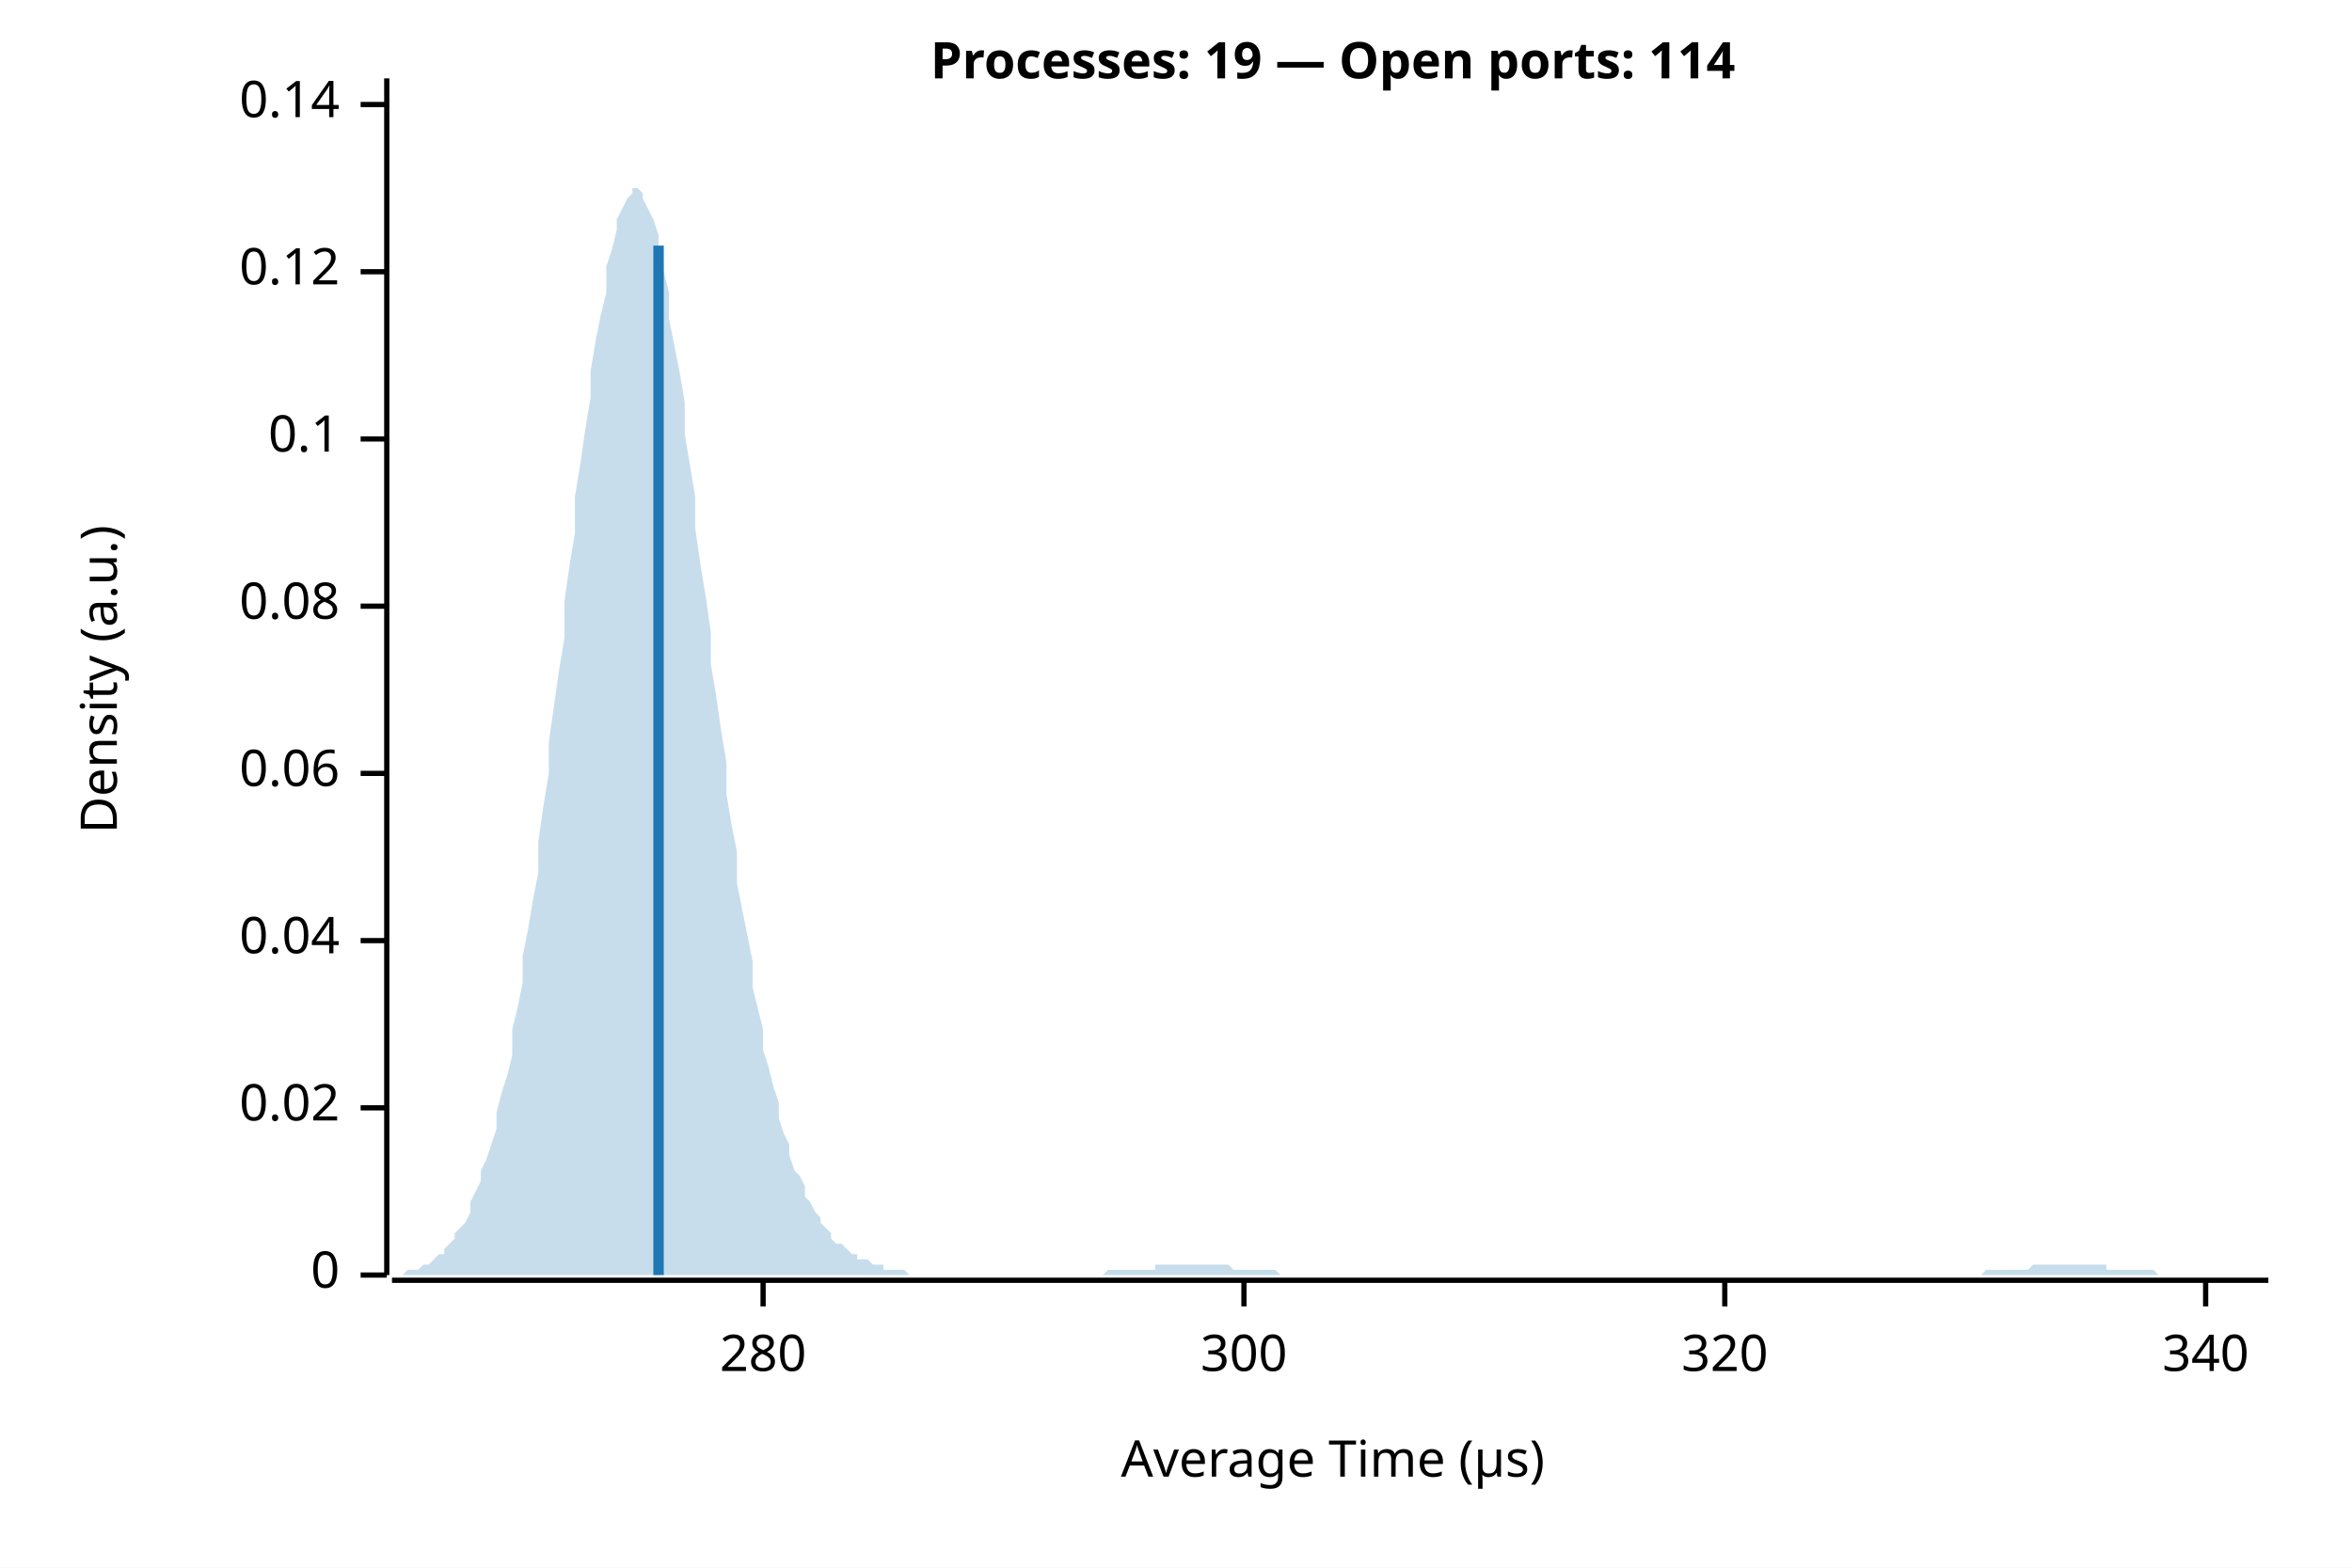
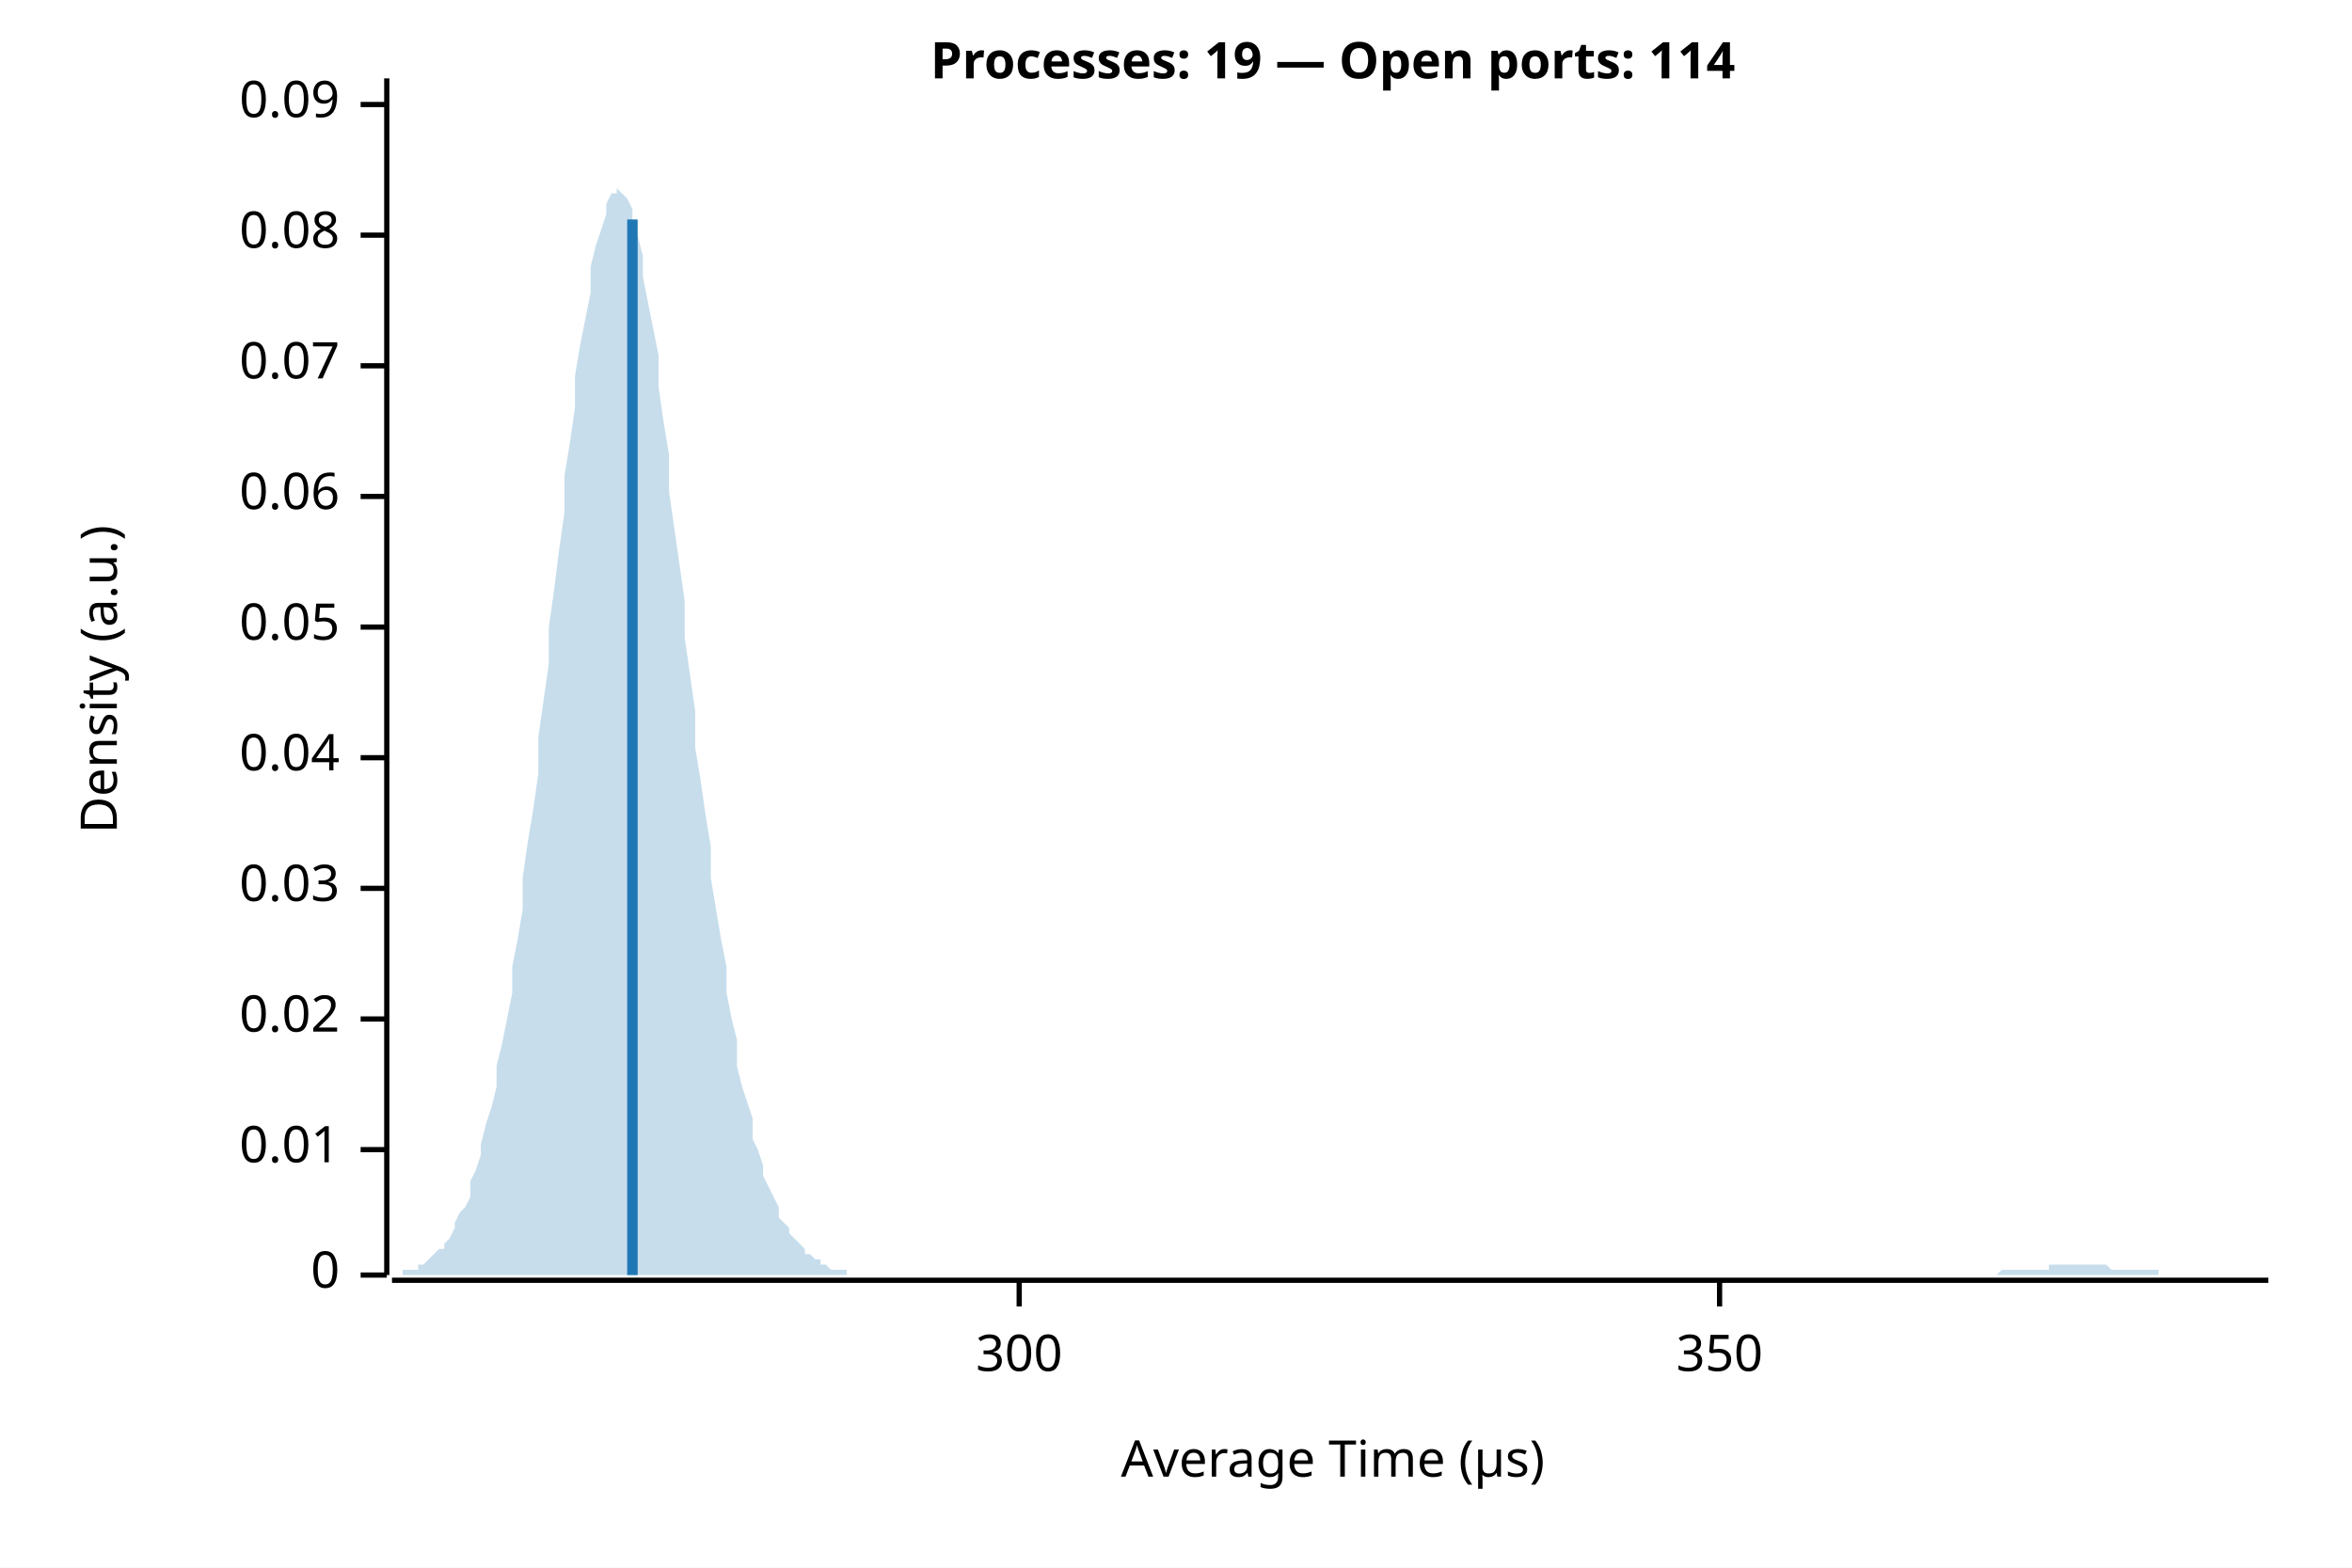
<svg xmlns="http://www.w3.org/2000/svg" width="450" height="300" viewBox="0 0 450 300">
  <rect width="100%" height="100%" fill="white" />
  <text x="255" y="15" font-weight="bold" text-anchor="middle" font-family="sans-serif" font-size="9.677" opacity="1" fill="#000000">Processes: 19 — Open ports: 114</text>
  <text x="15" y="130" dy="0.76em" text-anchor="middle" font-family="sans-serif" font-size="9.677" opacity="1" fill="#000000" transform="rotate(270, 15, 130)">
Density (a.u.)
</text>
  <text x="255" y="285" dy="-0.5ex" text-anchor="middle" font-family="sans-serif" font-size="9.677" opacity="1" fill="#000000">
Average Time (µs)
</text>
  <polyline fill="none" opacity="1" stroke="#000000" stroke-width="1" points="74,15 74,244 " />
  <text x="65" y="244" dy="0.5ex" text-anchor="end" font-family="sans-serif" font-size="9.677" opacity="1" fill="#000000">
0
</text>
  <polyline fill="none" opacity="1" stroke="#000000" stroke-width="1" points="69,244 74,244 " />
-   <text x="65" y="212" dy="0.5ex" text-anchor="end" font-family="sans-serif" font-size="9.677" opacity="1" fill="#000000">
+   <text x="65" y="220" dy="0.5ex" text-anchor="end" font-family="sans-serif" font-size="9.677" opacity="1" fill="#000000">
+ 0.01
+ </text>
+   <polyline fill="none" opacity="1" stroke="#000000" stroke-width="1" points="69,220 74,220 " />
+   <text x="65" y="195" dy="0.5ex" text-anchor="end" font-family="sans-serif" font-size="9.677" opacity="1" fill="#000000">
0.02
</text>
-   <polyline fill="none" opacity="1" stroke="#000000" stroke-width="1" points="69,212 74,212 " />
-   <text x="65" y="180" dy="0.5ex" text-anchor="end" font-family="sans-serif" font-size="9.677" opacity="1" fill="#000000">
+   <polyline fill="none" opacity="1" stroke="#000000" stroke-width="1" points="69,195 74,195 " />
+   <text x="65" y="170" dy="0.5ex" text-anchor="end" font-family="sans-serif" font-size="9.677" opacity="1" fill="#000000">
+ 0.03
+ </text>
+   <polyline fill="none" opacity="1" stroke="#000000" stroke-width="1" points="69,170 74,170 " />
+   <text x="65" y="145" dy="0.5ex" text-anchor="end" font-family="sans-serif" font-size="9.677" opacity="1" fill="#000000">
0.04
</text>
-   <polyline fill="none" opacity="1" stroke="#000000" stroke-width="1" points="69,180 74,180 " />
-   <text x="65" y="148" dy="0.5ex" text-anchor="end" font-family="sans-serif" font-size="9.677" opacity="1" fill="#000000">
+   <polyline fill="none" opacity="1" stroke="#000000" stroke-width="1" points="69,145 74,145 " />
+   <text x="65" y="120" dy="0.5ex" text-anchor="end" font-family="sans-serif" font-size="9.677" opacity="1" fill="#000000">
+ 0.05
+ </text>
+   <polyline fill="none" opacity="1" stroke="#000000" stroke-width="1" points="69,120 74,120 " />
+   <text x="65" y="95" dy="0.5ex" text-anchor="end" font-family="sans-serif" font-size="9.677" opacity="1" fill="#000000">
0.06
</text>
-   <polyline fill="none" opacity="1" stroke="#000000" stroke-width="1" points="69,148 74,148 " />
-   <text x="65" y="116" dy="0.5ex" text-anchor="end" font-family="sans-serif" font-size="9.677" opacity="1" fill="#000000">
+   <polyline fill="none" opacity="1" stroke="#000000" stroke-width="1" points="69,95 74,95 " />
+   <text x="65" y="70" dy="0.5ex" text-anchor="end" font-family="sans-serif" font-size="9.677" opacity="1" fill="#000000">
+ 0.07
+ </text>
+   <polyline fill="none" opacity="1" stroke="#000000" stroke-width="1" points="69,70 74,70 " />
+   <text x="65" y="45" dy="0.5ex" text-anchor="end" font-family="sans-serif" font-size="9.677" opacity="1" fill="#000000">
0.08
</text>
-   <polyline fill="none" opacity="1" stroke="#000000" stroke-width="1" points="69,116 74,116 " />
-   <text x="65" y="84" dy="0.5ex" text-anchor="end" font-family="sans-serif" font-size="9.677" opacity="1" fill="#000000">
- 0.1
- </text>
-   <polyline fill="none" opacity="1" stroke="#000000" stroke-width="1" points="69,84 74,84 " />
-   <text x="65" y="52" dy="0.5ex" text-anchor="end" font-family="sans-serif" font-size="9.677" opacity="1" fill="#000000">
- 0.12
- </text>
-   <polyline fill="none" opacity="1" stroke="#000000" stroke-width="1" points="69,52 74,52 " />
+   <polyline fill="none" opacity="1" stroke="#000000" stroke-width="1" points="69,45 74,45 " />
  <text x="65" y="20" dy="0.5ex" text-anchor="end" font-family="sans-serif" font-size="9.677" opacity="1" fill="#000000">
- 0.14
+ 0.09
</text>
  <polyline fill="none" opacity="1" stroke="#000000" stroke-width="1" points="69,20 74,20 " />
  <polyline fill="none" opacity="1" stroke="#000000" stroke-width="1" points="75,245 434,245 " />
-   <text x="146" y="255" dy="0.76em" text-anchor="middle" font-family="sans-serif" font-size="9.677" opacity="1" fill="#000000">
- 280
- </text>
-   <polyline fill="none" opacity="1" stroke="#000000" stroke-width="1" points="146,245 146,250 " />
-   <text x="238" y="255" dy="0.76em" text-anchor="middle" font-family="sans-serif" font-size="9.677" opacity="1" fill="#000000">
+   <text x="195" y="255" dy="0.76em" text-anchor="middle" font-family="sans-serif" font-size="9.677" opacity="1" fill="#000000">
300
</text>
-   <polyline fill="none" opacity="1" stroke="#000000" stroke-width="1" points="238,245 238,250 " />
-   <text x="330" y="255" dy="0.76em" text-anchor="middle" font-family="sans-serif" font-size="9.677" opacity="1" fill="#000000">
- 320
+   <polyline fill="none" opacity="1" stroke="#000000" stroke-width="1" points="195,245 195,250 " />
+   <text x="329" y="255" dy="0.76em" text-anchor="middle" font-family="sans-serif" font-size="9.677" opacity="1" fill="#000000">
+ 350
</text>
-   <polyline fill="none" opacity="1" stroke="#000000" stroke-width="1" points="330,245 330,250 " />
-   <text x="422" y="255" dy="0.76em" text-anchor="middle" font-family="sans-serif" font-size="9.677" opacity="1" fill="#000000">
- 340
- </text>
-   <polyline fill="none" opacity="1" stroke="#000000" stroke-width="1" points="422,245 422,250 " />
-   <polygon opacity="0.25" fill="#1F78B4" points="75,244 75,244 76,244 77,244 77,244 78,243 79,243 80,243 80,243 81,242 82,242 82,242 83,241 84,240 85,240 85,239 86,238 87,237 87,236 88,235 89,234 90,232 90,230 91,228 92,226 92,224 93,222 94,219 95,216 95,213 96,209 97,206 98,202 98,197 99,193 100,188 100,183 101,178 102,172 103,167 103,161 104,154 105,148 105,142 106,135 107,128 108,122 108,115 109,108 110,102 110,95 111,89 112,82 113,76 113,71 114,65 115,60 116,56 116,51 117,48 118,44 118,42 119,40 120,38 121,37 121,36 122,36 123,37 123,38 124,40 125,42 126,45 126,48 127,52 128,56 128,61 129,66 130,71 131,77 131,83 132,89 133,95 133,101 134,108 135,114 136,121 136,127 137,133 138,140 139,146 139,152 140,158 141,163 141,169 142,174 143,179 144,184 144,189 145,193 146,197 146,201 147,204 148,208 149,211 149,214 150,217 151,219 151,221 152,224 153,225 154,227 154,229 155,230 156,232 157,233 157,234 158,235 159,236 159,237 160,238 161,238 162,239 162,239 163,240 164,240 164,241 165,241 166,241 167,242 167,242 168,242 169,242 169,243 170,243 171,243 172,243 172,243 173,243 174,244 175,244 175,244 176,244 177,244 177,244 178,244 179,244 180,244 180,244 181,244 182,244 182,244 183,244 184,244 185,244 185,244 186,244 187,244 187,244 188,244 189,244 190,244 190,244 191,244 192,244 192,244 193,244 194,244 195,244 195,244 196,244 197,244 198,244 198,244 199,244 200,244 200,244 201,244 202,244 203,244 203,244 204,244 205,244 205,244 206,244 207,244 208,244 208,244 209,244 210,244 210,244 211,244 212,243 213,243 213,243 214,243 215,243 216,243 216,243 217,243 218,243 218,243 219,243 220,243 221,243 221,242 222,242 223,242 223,242 224,242 225,242 226,242 226,242 227,242 228,242 228,242 229,242 230,242 231,242 231,242 232,242 233,242 233,242 234,242 235,242 236,243 236,243 237,243 238,243 239,243 239,243 240,243 241,243 241,243 242,243 243,243 244,243 244,243 245,244 246,244 246,244 247,244 248,244 249,244 249,244 250,244 251,244 251,244 252,244 253,244 254,244 254,244 255,244 256,244 257,244 257,244 258,244 259,244 259,244 260,244 261,244 262,244 262,244 263,244 264,244 264,244 265,244 266,244 267,244 267,244 268,244 269,244 269,244 270,244 271,244 272,244 272,244 273,244 274,244 275,244 275,244 276,244 277,244 277,244 278,244 279,244 280,244 280,244 281,244 282,244 282,244 283,244 284,244 285,244 285,244 286,244 287,244 287,244 288,244 289,244 290,244 290,244 291,244 292,244 292,244 293,244 294,244 295,244 295,244 296,244 297,244 298,244 298,244 299,244 300,244 300,244 301,244 302,244 303,244 303,244 304,244 305,244 305,244 306,244 307,244 308,244 308,244 309,244 310,244 310,244 311,244 312,244 313,244 313,244 314,244 315,244 316,244 316,244 317,244 318,244 318,244 319,244 320,244 321,244 321,244 322,244 323,244 323,244 324,244 325,244 326,244 326,244 327,244 328,244 328,244 329,244 330,244 331,244 331,244 332,244 333,244 333,244 334,244 335,244 336,244 336,244 337,244 338,244 339,244 339,244 340,244 341,244 341,244 342,244 343,244 344,244 344,244 345,244 346,244 346,244 347,244 348,244 349,244 349,244 350,244 351,244 351,244 352,244 353,244 354,244 354,244 355,244 356,244 357,244 357,244 358,244 359,244 359,244 360,244 361,244 362,244 362,244 363,244 364,244 364,244 365,244 366,244 367,244 367,244 368,244 369,244 369,244 370,244 371,244 372,244 372,244 373,244 374,244 375,244 375,244 376,244 377,244 377,244 378,244 379,244 380,243 380,243 381,243 382,243 382,243 383,243 384,243 385,243 385,243 386,243 387,243 387,243 388,243 389,242 390,242 390,242 391,242 392,242 392,242 393,242 394,242 395,242 395,242 396,242 397,242 398,242 398,242 399,242 400,242 400,242 401,242 402,242 403,242 403,243 404,243 405,243 405,243 406,243 407,243 408,243 408,243 409,243 410,243 410,243 411,243 412,243 413,244 413,244 414,244 415,244 416,244 416,244 417,244 418,244 418,244 419,244 420,244 421,244 421,244 422,244 423,244 423,244 424,244 425,244 426,244 426,244 427,244 428,244 428,244 429,244 430,244 431,244 431,244 432,244 433,244 434,244 434,244 75,244 " />
-   <polyline fill="none" opacity="1" stroke="#1F78B4" stroke-width="2" points="126,244 126,47 " />
+   <polyline fill="none" opacity="1" stroke="#000000" stroke-width="1" points="329,245 329,250 " />
+   <polygon opacity="0.25" fill="#1F78B4" points="75,244 75,244 76,244 77,244 77,243 78,243 79,243 80,243 80,242 81,242 82,241 82,241 83,240 84,239 85,239 85,238 86,237 87,235 87,234 88,232 89,231 90,229 90,226 91,224 92,221 92,219 93,215 94,212 95,208 95,204 96,200 97,195 98,190 98,185 99,180 100,174 100,168 101,161 102,155 103,148 103,141 104,134 105,127 105,120 106,113 107,105 108,98 108,91 109,85 110,78 110,72 111,66 112,61 113,56 113,51 114,47 115,44 116,41 116,39 117,37 118,37 118,36 119,37 120,38 121,40 121,42 122,45 123,49 123,53 124,58 125,63 126,68 126,74 127,81 128,87 128,94 129,101 130,108 131,115 131,122 132,129 133,136 133,143 134,149 135,156 136,162 136,168 137,174 138,180 139,185 139,190 140,195 141,199 141,204 142,208 143,211 144,214 144,218 145,220 146,223 146,225 147,227 148,229 149,231 149,233 150,234 151,235 151,236 152,237 153,238 154,239 154,240 155,240 156,241 157,241 157,242 158,242 159,243 159,243 160,243 161,243 162,243 162,244 163,244 164,244 164,244 165,244 166,244 167,244 167,244 168,244 169,244 169,244 170,244 171,244 172,244 172,244 173,244 174,244 175,244 175,244 176,244 177,244 177,244 178,244 179,244 180,244 180,244 181,244 182,244 182,244 183,244 184,244 185,244 185,244 186,244 187,244 187,244 188,244 189,244 190,244 190,244 191,244 192,244 192,244 193,244 194,244 195,244 195,244 196,244 197,244 198,244 198,244 199,244 200,244 200,244 201,244 202,244 203,244 203,244 204,244 205,244 205,244 206,244 207,244 208,244 208,244 209,244 210,244 210,244 211,244 212,244 213,244 213,244 214,244 215,244 216,244 216,244 217,244 218,244 218,244 219,244 220,244 221,244 221,244 222,244 223,244 223,244 224,244 225,244 226,244 226,244 227,244 228,244 228,244 229,244 230,244 231,244 231,244 232,244 233,244 233,244 234,244 235,244 236,244 236,244 237,244 238,244 239,244 239,244 240,244 241,244 241,244 242,244 243,244 244,244 244,244 245,244 246,244 246,244 247,244 248,244 249,244 249,244 250,244 251,244 251,244 252,244 253,244 254,244 254,244 255,244 256,244 257,244 257,244 258,244 259,244 259,244 260,244 261,244 262,244 262,244 263,244 264,244 264,244 265,244 266,244 267,244 267,244 268,244 269,244 269,244 270,244 271,244 272,244 272,244 273,244 274,244 275,244 275,244 276,244 277,244 277,244 278,244 279,244 280,244 280,244 281,244 282,244 282,244 283,244 284,244 285,244 285,244 286,244 287,244 287,244 288,244 289,244 290,244 290,244 291,244 292,244 292,244 293,244 294,244 295,244 295,244 296,244 297,244 298,244 298,244 299,244 300,244 300,244 301,244 302,244 303,244 303,244 304,244 305,244 305,244 306,244 307,244 308,244 308,244 309,244 310,244 310,244 311,244 312,244 313,244 313,244 314,244 315,244 316,244 316,244 317,244 318,244 318,244 319,244 320,244 321,244 321,244 322,244 323,244 323,244 324,244 325,244 326,244 326,244 327,244 328,244 328,244 329,244 330,244 331,244 331,244 332,244 333,244 333,244 334,244 335,244 336,244 336,244 337,244 338,244 339,244 339,244 340,244 341,244 341,244 342,244 343,244 344,244 344,244 345,244 346,244 346,244 347,244 348,244 349,244 349,244 350,244 351,244 351,244 352,244 353,244 354,244 354,244 355,244 356,244 357,244 357,244 358,244 359,244 359,244 360,244 361,244 362,244 362,244 363,244 364,244 364,244 365,244 366,244 367,244 367,244 368,244 369,244 369,244 370,244 371,244 372,244 372,244 373,244 374,244 375,244 375,244 376,244 377,244 377,244 378,244 379,244 380,244 380,244 381,244 382,244 382,244 383,243 384,243 385,243 385,243 386,243 387,243 387,243 388,243 389,243 390,243 390,243 391,243 392,243 392,242 393,242 394,242 395,242 395,242 396,242 397,242 398,242 398,242 399,242 400,242 400,242 401,242 402,242 403,242 403,242 404,243 405,243 405,243 406,243 407,243 408,243 408,243 409,243 410,243 410,243 411,243 412,243 413,243 413,244 414,244 415,244 416,244 416,244 417,244 418,244 418,244 419,244 420,244 421,244 421,244 422,244 423,244 423,244 424,244 425,244 426,244 426,244 427,244 428,244 428,244 429,244 430,244 431,244 431,244 432,244 433,244 434,244 434,244 75,244 " />
+   <polyline fill="none" opacity="1" stroke="#1F78B4" stroke-width="2" points="121,244 121,42 " />
</svg>
